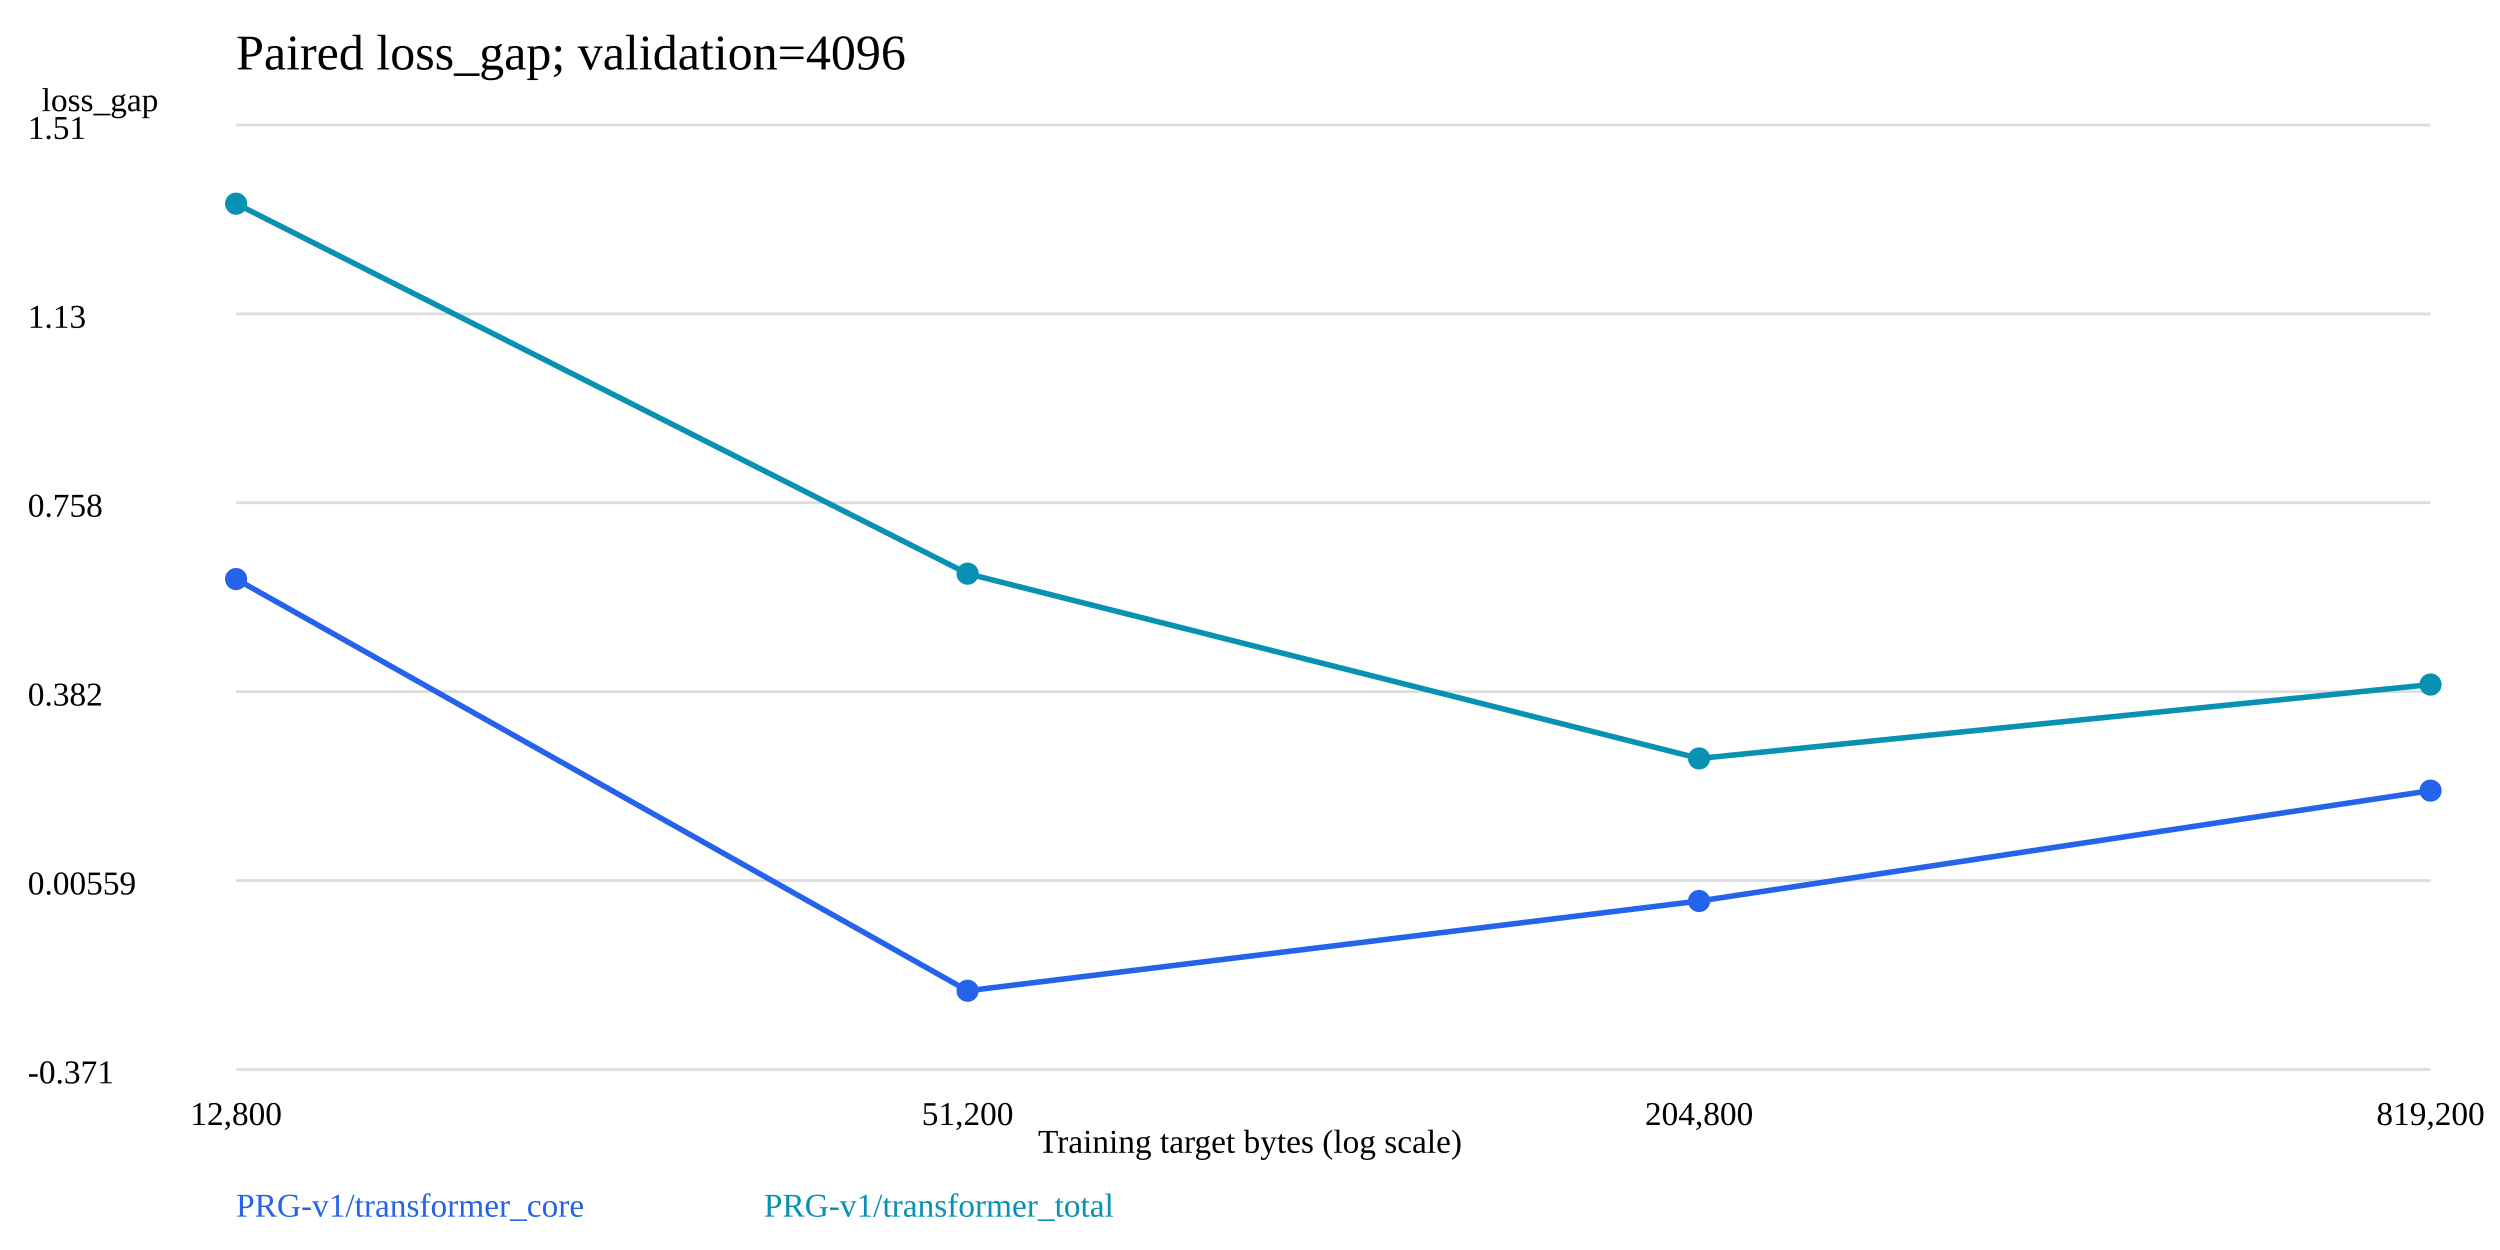
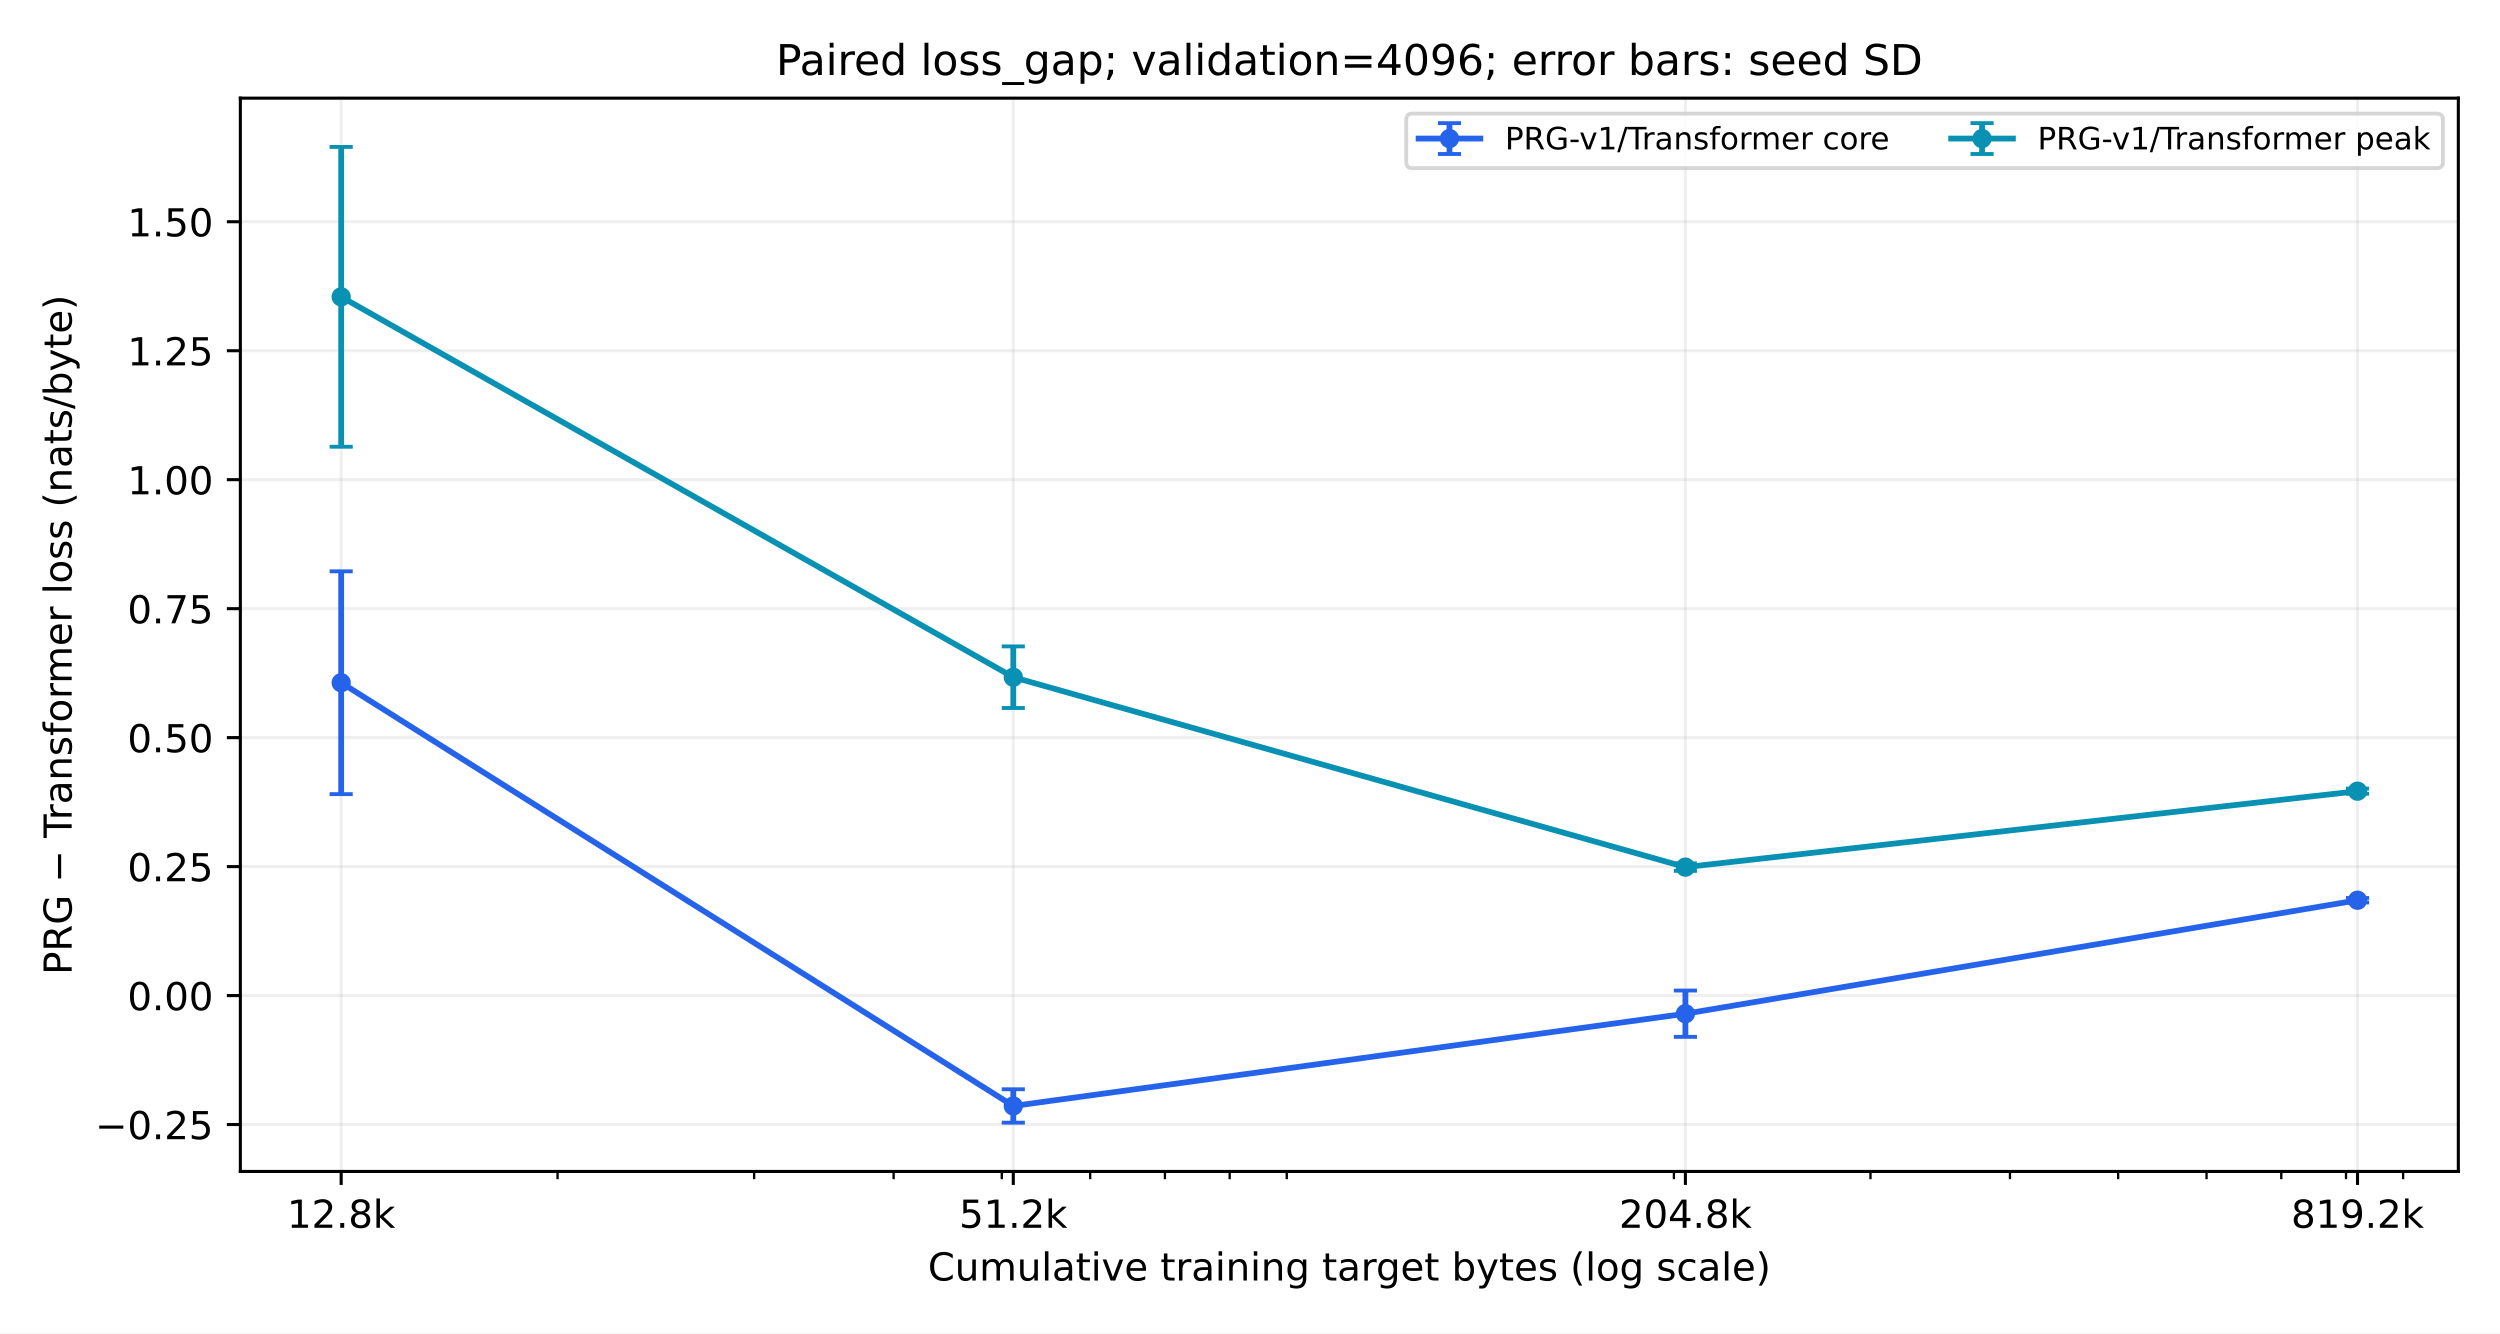
- <svg xmlns="http://www.w3.org/2000/svg" width="900" height="450" viewBox="0 0 900 450">
-   <rect width="100%" height="100%" fill="white" />
-   <text x="85" y="25" font-size="18">Paired loss_gap; validation=4096</text>
-   <line x1="85" x2="875" y1="385.0" y2="385.0" stroke="#ddd" />
-   <text x="10" y="390.0" font-size="12">-0.371</text>
-   <line x1="85" x2="875" y1="317.0" y2="317.0" stroke="#ddd" />
-   <text x="10" y="322.0" font-size="12">0.00559</text>
-   <line x1="85" x2="875" y1="249.0" y2="249.0" stroke="#ddd" />
-   <text x="10" y="254.0" font-size="12">0.382</text>
-   <line x1="85" x2="875" y1="181.0" y2="181.0" stroke="#ddd" />
-   <text x="10" y="186.0" font-size="12">0.758</text>
-   <line x1="85" x2="875" y1="113.0" y2="113.0" stroke="#ddd" />
-   <text x="10" y="118.0" font-size="12">1.13</text>
-   <line x1="85" x2="875" y1="45.0" y2="45.0" stroke="#ddd" />
-   <text x="10" y="50.0" font-size="12">1.51</text>
-   <text x="85.0" y="405" text-anchor="middle" font-size="12">12,800</text>
-   <text x="348.333" y="405" text-anchor="middle" font-size="12">51,200</text>
-   <text x="611.667" y="405" text-anchor="middle" font-size="12">204,800</text>
-   <text x="875.0" y="405" text-anchor="middle" font-size="12">819,200</text>
-   <polyline points="85.00,208.46 348.33,356.67 611.67,324.36 875.00,284.62" fill="none" stroke="#2563eb" stroke-width="2" />
-   <circle cx="85.0" cy="208.461" r="4" fill="#2563eb" />
-   <circle cx="348.333" cy="356.667" r="4" fill="#2563eb" />
-   <circle cx="611.667" cy="324.36" r="4" fill="#2563eb" />
-   <circle cx="875.0" cy="284.625" r="4" fill="#2563eb" />
-   <text x="85" y="438" fill="#2563eb" font-size="12">PRG-v1/transformer_core</text>
-   <polyline points="85.00,73.33 348.33,206.53 611.67,273.04 875.00,246.44" fill="none" stroke="#0891b2" stroke-width="2" />
-   <circle cx="85.0" cy="73.333" r="4" fill="#0891b2" />
-   <circle cx="348.333" cy="206.526" r="4" fill="#0891b2" />
-   <circle cx="611.667" cy="273.038" r="4" fill="#0891b2" />
-   <circle cx="875.0" cy="246.436" r="4" fill="#0891b2" />
-   <text x="275" y="438" fill="#0891b2" font-size="12">PRG-v1/transformer_total</text>
-   <text x="450" y="415" text-anchor="middle" font-size="12">Training target bytes (log scale)</text>
-   <text x="15" y="40" font-size="12">loss_gap</text>
+ <svg xmlns="http://www.w3.org/2000/svg" xmlns:xlink="http://www.w3.org/1999/xlink" width="648pt" height="345.6pt" viewBox="0 0 648 345.6" version="1.1">
+   <defs>
+     <style type="text/css">*{stroke-linejoin: round; stroke-linecap: butt}</style>
+   </defs>
+   <g id="figure_1">
+     <g id="patch_1">
+       <path d="M 0 345.6 L 648 345.6 L 648 0 L 0 0 z " style="fill: #ffffff" />
+     </g>
+     <g id="axes_1">
+       <g id="patch_2">
+         <path d="M 62.3 303.64 L 637.2 303.64 L 637.2 25.44 L 62.3 25.44 z " style="fill: #ffffff" />
+       </g>
+       <g id="matplotlib.axis_1">
+         <g id="xtick_1">
+           <g id="line2d_1">
+             <path d="M 88.432 303.64 L 88.432 25.44 " clip-path="url(#pd8d106bb37)" style="fill: none; stroke: #b0b0b0; stroke-opacity: 0.2; stroke-width: 0.8; stroke-linecap: square" />
+           </g>
+           <g id="line2d_2">
+             <defs>
+               <path id="m1986280dcb" d="M 0 0 L 0 3.5 " style="stroke: #000000; stroke-width: 0.8" />
+             </defs>
+             <g>
+               <use xlink:href="#m1986280dcb" x="88.432" y="303.64" style="stroke: #000000; stroke-width: 0.8" />
+             </g>
+           </g>
+           <g id="text_1">
+             <text style="font-size: 10px; font-family: 'DejaVu Sans', 'Bitstream Vera Sans', 'Computer Modern Sans Serif', 'Lucida Grande', 'Verdana', 'Geneva', 'Lucid', 'Arial', 'Helvetica', 'Avant Garde', sans-serif; text-anchor: middle" x="88.432" y="318.238" transform="rotate(-0 88.43182 318.2384)">12.8k</text>
+           </g>
+         </g>
+         <g id="xtick_2">
+           <g id="line2d_3">
+             <path d="M 262.644 303.64 L 262.644 25.44 " clip-path="url(#pd8d106bb37)" style="fill: none; stroke: #b0b0b0; stroke-opacity: 0.2; stroke-width: 0.8; stroke-linecap: square" />
+           </g>
+           <g id="line2d_4">
+             <g>
+               <use xlink:href="#m1986280dcb" x="262.644" y="303.64" style="stroke: #000000; stroke-width: 0.8" />
+             </g>
+           </g>
+           <g id="text_2">
+             <text style="font-size: 10px; font-family: 'DejaVu Sans', 'Bitstream Vera Sans', 'Computer Modern Sans Serif', 'Lucida Grande', 'Verdana', 'Geneva', 'Lucid', 'Arial', 'Helvetica', 'Avant Garde', sans-serif; text-anchor: middle" x="262.644" y="318.238" transform="rotate(-0 262.6439 318.2384)">51.2k</text>
+           </g>
+         </g>
+         <g id="xtick_3">
+           <g id="line2d_5">
+             <path d="M 436.856 303.64 L 436.856 25.44 " clip-path="url(#pd8d106bb37)" style="fill: none; stroke: #b0b0b0; stroke-opacity: 0.2; stroke-width: 0.8; stroke-linecap: square" />
+           </g>
+           <g id="line2d_6">
+             <g>
+               <use xlink:href="#m1986280dcb" x="436.856" y="303.64" style="stroke: #000000; stroke-width: 0.8" />
+             </g>
+           </g>
+           <g id="text_3">
+             <text style="font-size: 10px; font-family: 'DejaVu Sans', 'Bitstream Vera Sans', 'Computer Modern Sans Serif', 'Lucida Grande', 'Verdana', 'Geneva', 'Lucid', 'Arial', 'Helvetica', 'Avant Garde', sans-serif; text-anchor: middle" x="436.856" y="318.238" transform="rotate(-0 436.8561 318.2384)">204.8k</text>
+           </g>
+         </g>
+         <g id="xtick_4">
+           <g id="line2d_7">
+             <path d="M 611.068 303.64 L 611.068 25.44 " clip-path="url(#pd8d106bb37)" style="fill: none; stroke: #b0b0b0; stroke-opacity: 0.2; stroke-width: 0.8; stroke-linecap: square" />
+           </g>
+           <g id="line2d_8">
+             <g>
+               <use xlink:href="#m1986280dcb" x="611.068" y="303.64" style="stroke: #000000; stroke-width: 0.8" />
+             </g>
+           </g>
+           <g id="text_4">
+             <text style="font-size: 10px; font-family: 'DejaVu Sans', 'Bitstream Vera Sans', 'Computer Modern Sans Serif', 'Lucida Grande', 'Verdana', 'Geneva', 'Lucid', 'Arial', 'Helvetica', 'Avant Garde', sans-serif; text-anchor: middle" x="611.068" y="318.238" transform="rotate(-0 611.0682 318.2384)">819.2k</text>
+           </g>
+         </g>
+         <g id="xtick_5">
+           <g id="line2d_9">
+             <defs>
+               <path id="m4b7d5a0a49" d="M 0 0 L 0 2 " style="stroke: #000000; stroke-width: 0.6" />
+             </defs>
+             <g>
+               <use xlink:href="#m4b7d5a0a49" x="144.516" y="303.64" style="stroke: #000000; stroke-width: 0.6" />
+             </g>
+           </g>
+         </g>
+         <g id="xtick_6">
+           <g id="line2d_10">
+             <g>
+               <use xlink:href="#m4b7d5a0a49" x="195.469" y="303.64" style="stroke: #000000; stroke-width: 0.6" />
+             </g>
+           </g>
+         </g>
+         <g id="xtick_7">
+           <g id="line2d_11">
+             <g>
+               <use xlink:href="#m4b7d5a0a49" x="231.622" y="303.64" style="stroke: #000000; stroke-width: 0.6" />
+             </g>
+           </g>
+         </g>
+         <g id="xtick_8">
+           <g id="line2d_12">
+             <g>
+               <use xlink:href="#m4b7d5a0a49" x="259.664" y="303.64" style="stroke: #000000; stroke-width: 0.6" />
+             </g>
+           </g>
+         </g>
+         <g id="xtick_9">
+           <g id="line2d_13">
+             <g>
+               <use xlink:href="#m4b7d5a0a49" x="282.575" y="303.64" style="stroke: #000000; stroke-width: 0.6" />
+             </g>
+           </g>
+         </g>
+         <g id="xtick_10">
+           <g id="line2d_14">
+             <g>
+               <use xlink:href="#m4b7d5a0a49" x="301.947" y="303.64" style="stroke: #000000; stroke-width: 0.6" />
+             </g>
+           </g>
+         </g>
+         <g id="xtick_11">
+           <g id="line2d_15">
+             <g>
+               <use xlink:href="#m4b7d5a0a49" x="318.728" y="303.64" style="stroke: #000000; stroke-width: 0.6" />
+             </g>
+           </g>
+         </g>
+         <g id="xtick_12">
+           <g id="line2d_16">
+             <g>
+               <use xlink:href="#m4b7d5a0a49" x="333.529" y="303.64" style="stroke: #000000; stroke-width: 0.6" />
+             </g>
+           </g>
+         </g>
+         <g id="xtick_13">
+           <g id="line2d_17">
+             <g>
+               <use xlink:href="#m4b7d5a0a49" x="433.876" y="303.64" style="stroke: #000000; stroke-width: 0.6" />
+             </g>
+           </g>
+         </g>
+         <g id="xtick_14">
+           <g id="line2d_18">
+             <g>
+               <use xlink:href="#m4b7d5a0a49" x="484.829" y="303.64" style="stroke: #000000; stroke-width: 0.6" />
+             </g>
+           </g>
+         </g>
+         <g id="xtick_15">
+           <g id="line2d_19">
+             <g>
+               <use xlink:href="#m4b7d5a0a49" x="520.982" y="303.64" style="stroke: #000000; stroke-width: 0.6" />
+             </g>
+           </g>
+         </g>
+         <g id="xtick_16">
+           <g id="line2d_20">
+             <g>
+               <use xlink:href="#m4b7d5a0a49" x="549.024" y="303.64" style="stroke: #000000; stroke-width: 0.6" />
+             </g>
+           </g>
+         </g>
+         <g id="xtick_17">
+           <g id="line2d_21">
+             <g>
+               <use xlink:href="#m4b7d5a0a49" x="571.936" y="303.64" style="stroke: #000000; stroke-width: 0.6" />
+             </g>
+           </g>
+         </g>
+         <g id="xtick_18">
+           <g id="line2d_22">
+             <g>
+               <use xlink:href="#m4b7d5a0a49" x="591.307" y="303.64" style="stroke: #000000; stroke-width: 0.6" />
+             </g>
+           </g>
+         </g>
+         <g id="xtick_19">
+           <g id="line2d_23">
+             <g>
+               <use xlink:href="#m4b7d5a0a49" x="608.088" y="303.64" style="stroke: #000000; stroke-width: 0.6" />
+             </g>
+           </g>
+         </g>
+         <g id="xtick_20">
+           <g id="line2d_24">
+             <g>
+               <use xlink:href="#m4b7d5a0a49" x="622.889" y="303.64" style="stroke: #000000; stroke-width: 0.6" />
+             </g>
+           </g>
+         </g>
+         <g id="text_5">
+           <text style="font-size: 10px; font-family: 'DejaVu Sans', 'Bitstream Vera Sans', 'Computer Modern Sans Serif', 'Lucida Grande', 'Verdana', 'Geneva', 'Lucid', 'Arial', 'Helvetica', 'Avant Garde', sans-serif; text-anchor: middle" x="349.75" y="331.917" transform="rotate(-0 349.75 331.9166)">Cumulative training target bytes (log scale)</text>
+         </g>
+       </g>
+       <g id="matplotlib.axis_2">
+         <g id="ytick_1">
+           <g id="line2d_25">
+             <path d="M 62.3 291.48 L 637.2 291.48 " clip-path="url(#pd8d106bb37)" style="fill: none; stroke: #b0b0b0; stroke-opacity: 0.2; stroke-width: 0.8; stroke-linecap: square" />
+           </g>
+           <g id="line2d_26">
+             <defs>
+               <path id="mdb5ca805af" d="M 0 0 L -3.5 0 " style="stroke: #000000; stroke-width: 0.8" />
+             </defs>
+             <g>
+               <use xlink:href="#mdb5ca805af" x="62.3" y="291.48" style="stroke: #000000; stroke-width: 0.8" />
+             </g>
+           </g>
+           <g id="text_6">
+             <text style="font-size: 10px; font-family: 'DejaVu Sans', 'Bitstream Vera Sans', 'Computer Modern Sans Serif', 'Lucida Grande', 'Verdana', 'Geneva', 'Lucid', 'Arial', 'Helvetica', 'Avant Garde', sans-serif; text-anchor: end" x="55.3" y="295.279" transform="rotate(-0 55.3 295.2794)">−0.25</text>
+           </g>
+         </g>
+         <g id="ytick_2">
+           <g id="line2d_27">
+             <path d="M 62.3 258.051 L 637.2 258.051 " clip-path="url(#pd8d106bb37)" style="fill: none; stroke: #b0b0b0; stroke-opacity: 0.2; stroke-width: 0.8; stroke-linecap: square" />
+           </g>
+           <g id="line2d_28">
+             <g>
+               <use xlink:href="#mdb5ca805af" x="62.3" y="258.051" style="stroke: #000000; stroke-width: 0.8" />
+             </g>
+           </g>
+           <g id="text_7">
+             <text style="font-size: 10px; font-family: 'DejaVu Sans', 'Bitstream Vera Sans', 'Computer Modern Sans Serif', 'Lucida Grande', 'Verdana', 'Geneva', 'Lucid', 'Arial', 'Helvetica', 'Avant Garde', sans-serif; text-anchor: end" x="55.3" y="261.85" transform="rotate(-0 55.3 261.8503)">0.00</text>
+           </g>
+         </g>
+         <g id="ytick_3">
+           <g id="line2d_29">
+             <path d="M 62.3 224.622 L 637.2 224.622 " clip-path="url(#pd8d106bb37)" style="fill: none; stroke: #b0b0b0; stroke-opacity: 0.2; stroke-width: 0.8; stroke-linecap: square" />
+           </g>
+           <g id="line2d_30">
+             <g>
+               <use xlink:href="#mdb5ca805af" x="62.3" y="224.622" style="stroke: #000000; stroke-width: 0.8" />
+             </g>
+           </g>
+           <g id="text_8">
+             <text style="font-size: 10px; font-family: 'DejaVu Sans', 'Bitstream Vera Sans', 'Computer Modern Sans Serif', 'Lucida Grande', 'Verdana', 'Geneva', 'Lucid', 'Arial', 'Helvetica', 'Avant Garde', sans-serif; text-anchor: end" x="55.3" y="228.421" transform="rotate(-0 55.3 228.4212)">0.25</text>
+           </g>
+         </g>
+         <g id="ytick_4">
+           <g id="line2d_31">
+             <path d="M 62.3 191.193 L 637.2 191.193 " clip-path="url(#pd8d106bb37)" style="fill: none; stroke: #b0b0b0; stroke-opacity: 0.2; stroke-width: 0.8; stroke-linecap: square" />
+           </g>
+           <g id="line2d_32">
+             <g>
+               <use xlink:href="#mdb5ca805af" x="62.3" y="191.193" style="stroke: #000000; stroke-width: 0.8" />
+             </g>
+           </g>
+           <g id="text_9">
+             <text style="font-size: 10px; font-family: 'DejaVu Sans', 'Bitstream Vera Sans', 'Computer Modern Sans Serif', 'Lucida Grande', 'Verdana', 'Geneva', 'Lucid', 'Arial', 'Helvetica', 'Avant Garde', sans-serif; text-anchor: end" x="55.3" y="194.992" transform="rotate(-0 55.3 194.9921)">0.50</text>
+           </g>
+         </g>
+         <g id="ytick_5">
+           <g id="line2d_33">
+             <path d="M 62.3 157.764 L 637.2 157.764 " clip-path="url(#pd8d106bb37)" style="fill: none; stroke: #b0b0b0; stroke-opacity: 0.2; stroke-width: 0.8; stroke-linecap: square" />
+           </g>
+           <g id="line2d_34">
+             <g>
+               <use xlink:href="#mdb5ca805af" x="62.3" y="157.764" style="stroke: #000000; stroke-width: 0.8" />
+             </g>
+           </g>
+           <g id="text_10">
+             <text style="font-size: 10px; font-family: 'DejaVu Sans', 'Bitstream Vera Sans', 'Computer Modern Sans Serif', 'Lucida Grande', 'Verdana', 'Geneva', 'Lucid', 'Arial', 'Helvetica', 'Avant Garde', sans-serif; text-anchor: end" x="55.3" y="161.563" transform="rotate(-0 55.3 161.563)">0.75</text>
+           </g>
+         </g>
+         <g id="ytick_6">
+           <g id="line2d_35">
+             <path d="M 62.3 124.335 L 637.2 124.335 " clip-path="url(#pd8d106bb37)" style="fill: none; stroke: #b0b0b0; stroke-opacity: 0.2; stroke-width: 0.8; stroke-linecap: square" />
+           </g>
+           <g id="line2d_36">
+             <g>
+               <use xlink:href="#mdb5ca805af" x="62.3" y="124.335" style="stroke: #000000; stroke-width: 0.8" />
+             </g>
+           </g>
+           <g id="text_11">
+             <text style="font-size: 10px; font-family: 'DejaVu Sans', 'Bitstream Vera Sans', 'Computer Modern Sans Serif', 'Lucida Grande', 'Verdana', 'Geneva', 'Lucid', 'Arial', 'Helvetica', 'Avant Garde', sans-serif; text-anchor: end" x="55.3" y="128.134" transform="rotate(-0 55.3 128.1339)">1.00</text>
+           </g>
+         </g>
+         <g id="ytick_7">
+           <g id="line2d_37">
+             <path d="M 62.3 90.906 L 637.2 90.906 " clip-path="url(#pd8d106bb37)" style="fill: none; stroke: #b0b0b0; stroke-opacity: 0.2; stroke-width: 0.8; stroke-linecap: square" />
+           </g>
+           <g id="line2d_38">
+             <g>
+               <use xlink:href="#mdb5ca805af" x="62.3" y="90.906" style="stroke: #000000; stroke-width: 0.8" />
+             </g>
+           </g>
+           <g id="text_12">
+             <text style="font-size: 10px; font-family: 'DejaVu Sans', 'Bitstream Vera Sans', 'Computer Modern Sans Serif', 'Lucida Grande', 'Verdana', 'Geneva', 'Lucid', 'Arial', 'Helvetica', 'Avant Garde', sans-serif; text-anchor: end" x="55.3" y="94.705" transform="rotate(-0 55.3 94.70485)">1.25</text>
+           </g>
+         </g>
+         <g id="ytick_8">
+           <g id="line2d_39">
+             <path d="M 62.3 57.477 L 637.2 57.477 " clip-path="url(#pd8d106bb37)" style="fill: none; stroke: #b0b0b0; stroke-opacity: 0.2; stroke-width: 0.8; stroke-linecap: square" />
+           </g>
+           <g id="line2d_40">
+             <g>
+               <use xlink:href="#mdb5ca805af" x="62.3" y="57.477" style="stroke: #000000; stroke-width: 0.8" />
+             </g>
+           </g>
+           <g id="text_13">
+             <text style="font-size: 10px; font-family: 'DejaVu Sans', 'Bitstream Vera Sans', 'Computer Modern Sans Serif', 'Lucida Grande', 'Verdana', 'Geneva', 'Lucid', 'Arial', 'Helvetica', 'Avant Garde', sans-serif; text-anchor: end" x="55.3" y="61.276" transform="rotate(-0 55.3 61.27575)">1.50</text>
+           </g>
+         </g>
+         <g id="text_14">
+           <text style="font-size: 10px; font-family: 'DejaVu Sans', 'Bitstream Vera Sans', 'Computer Modern Sans Serif', 'Lucida Grande', 'Verdana', 'Geneva', 'Lucid', 'Arial', 'Helvetica', 'Avant Garde', sans-serif; text-anchor: middle" x="18.575" y="164.54" transform="rotate(-90 18.575 164.54)">PRG − Transformer loss (nats/byte)</text>
+         </g>
+       </g>
+       <g id="LineCollection_1">
+         <path d="M 88.432 205.835 L 88.432 148.09 " clip-path="url(#pd8d106bb37)" style="fill: none; stroke: #2563eb; stroke-width: 1.5" />
+         <path d="M 262.644 290.995 L 262.644 282.337 " clip-path="url(#pd8d106bb37)" style="fill: none; stroke: #2563eb; stroke-width: 1.5" />
+         <path d="M 436.856 268.761 L 436.856 256.744 " clip-path="url(#pd8d106bb37)" style="fill: none; stroke: #2563eb; stroke-width: 1.5" />
+         <path d="M 611.068 233.926 L 611.068 232.753 " clip-path="url(#pd8d106bb37)" style="fill: none; stroke: #2563eb; stroke-width: 1.5" />
+       </g>
+       <g id="line2d_41">
+         <defs>
+           <path id="m1d0e846e0e" d="M 3 0 L -3 -0 " style="stroke: #2563eb" />
+         </defs>
+         <g clip-path="url(#pd8d106bb37)">
+           <use xlink:href="#m1d0e846e0e" x="88.432" y="205.835" style="fill: #2563eb; stroke: #2563eb" />
+           <use xlink:href="#m1d0e846e0e" x="262.644" y="290.995" style="fill: #2563eb; stroke: #2563eb" />
+           <use xlink:href="#m1d0e846e0e" x="436.856" y="268.761" style="fill: #2563eb; stroke: #2563eb" />
+           <use xlink:href="#m1d0e846e0e" x="611.068" y="233.926" style="fill: #2563eb; stroke: #2563eb" />
+         </g>
+       </g>
+       <g id="line2d_42">
+         <g clip-path="url(#pd8d106bb37)">
+           <use xlink:href="#m1d0e846e0e" x="88.432" y="148.09" style="fill: #2563eb; stroke: #2563eb" />
+           <use xlink:href="#m1d0e846e0e" x="262.644" y="282.337" style="fill: #2563eb; stroke: #2563eb" />
+           <use xlink:href="#m1d0e846e0e" x="436.856" y="256.744" style="fill: #2563eb; stroke: #2563eb" />
+           <use xlink:href="#m1d0e846e0e" x="611.068" y="232.753" style="fill: #2563eb; stroke: #2563eb" />
+         </g>
+       </g>
+       <g id="LineCollection_2">
+         <path d="M 88.432 115.794 L 88.432 38.085 " clip-path="url(#pd8d106bb37)" style="fill: none; stroke: #0891b2; stroke-width: 1.5" />
+         <path d="M 262.644 183.511 L 262.644 167.55 " clip-path="url(#pd8d106bb37)" style="fill: none; stroke: #0891b2; stroke-width: 1.5" />
+         <path d="M 436.856 225.733 L 436.856 223.793 " clip-path="url(#pd8d106bb37)" style="fill: none; stroke: #0891b2; stroke-width: 1.5" />
+         <path d="M 611.068 205.745 L 611.068 204.398 " clip-path="url(#pd8d106bb37)" style="fill: none; stroke: #0891b2; stroke-width: 1.5" />
+       </g>
+       <g id="line2d_43">
+         <defs>
+           <path id="m05fc8b4bbe" d="M 3 0 L -3 -0 " style="stroke: #0891b2" />
+         </defs>
+         <g clip-path="url(#pd8d106bb37)">
+           <use xlink:href="#m05fc8b4bbe" x="88.432" y="115.794" style="fill: #0891b2; stroke: #0891b2" />
+           <use xlink:href="#m05fc8b4bbe" x="262.644" y="183.511" style="fill: #0891b2; stroke: #0891b2" />
+           <use xlink:href="#m05fc8b4bbe" x="436.856" y="225.733" style="fill: #0891b2; stroke: #0891b2" />
+           <use xlink:href="#m05fc8b4bbe" x="611.068" y="205.745" style="fill: #0891b2; stroke: #0891b2" />
+         </g>
+       </g>
+       <g id="line2d_44">
+         <g clip-path="url(#pd8d106bb37)">
+           <use xlink:href="#m05fc8b4bbe" x="88.432" y="38.085" style="fill: #0891b2; stroke: #0891b2" />
+           <use xlink:href="#m05fc8b4bbe" x="262.644" y="167.55" style="fill: #0891b2; stroke: #0891b2" />
+           <use xlink:href="#m05fc8b4bbe" x="436.856" y="223.793" style="fill: #0891b2; stroke: #0891b2" />
+           <use xlink:href="#m05fc8b4bbe" x="611.068" y="204.398" style="fill: #0891b2; stroke: #0891b2" />
+         </g>
+       </g>
+       <g id="line2d_45">
+         <path d="M 88.432 176.962 L 262.644 286.666 L 436.856 262.752 L 611.068 233.34 " clip-path="url(#pd8d106bb37)" style="fill: none; stroke: #2563eb; stroke-width: 1.5; stroke-linecap: square" />
+         <defs>
+           <path id="mba3e8f5385" d="M 0 2 C 0.53 2 1.039 1.789 1.414 1.414 C 1.789 1.039 2 0.53 2 0 C 2 -0.53 1.789 -1.039 1.414 -1.414 C 1.039 -1.789 0.53 -2 0 -2 C -0.53 -2 -1.039 -1.789 -1.414 -1.414 C -1.789 -1.039 -2 -0.53 -2 0 C -2 0.53 -1.789 1.039 -1.414 1.414 C -1.039 1.789 -0.53 2 0 2 z " style="stroke: #2563eb" />
+         </defs>
+         <g clip-path="url(#pd8d106bb37)">
+           <use xlink:href="#mba3e8f5385" x="88.432" y="176.962" style="fill: #2563eb; stroke: #2563eb" />
+           <use xlink:href="#mba3e8f5385" x="262.644" y="286.666" style="fill: #2563eb; stroke: #2563eb" />
+           <use xlink:href="#mba3e8f5385" x="436.856" y="262.752" style="fill: #2563eb; stroke: #2563eb" />
+           <use xlink:href="#mba3e8f5385" x="611.068" y="233.34" style="fill: #2563eb; stroke: #2563eb" />
+         </g>
+       </g>
+       <g id="line2d_46">
+         <path d="M 88.432 76.94 L 262.644 175.53 L 436.856 224.763 L 611.068 205.072 " clip-path="url(#pd8d106bb37)" style="fill: none; stroke: #0891b2; stroke-width: 1.5; stroke-linecap: square" />
+         <defs>
+           <path id="m99acc8d7de" d="M 0 2 C 0.53 2 1.039 1.789 1.414 1.414 C 1.789 1.039 2 0.53 2 0 C 2 -0.53 1.789 -1.039 1.414 -1.414 C 1.039 -1.789 0.53 -2 0 -2 C -0.53 -2 -1.039 -1.789 -1.414 -1.414 C -1.789 -1.039 -2 -0.53 -2 0 C -2 0.53 -1.789 1.039 -1.414 1.414 C -1.039 1.789 -0.53 2 0 2 z " style="stroke: #0891b2" />
+         </defs>
+         <g clip-path="url(#pd8d106bb37)">
+           <use xlink:href="#m99acc8d7de" x="88.432" y="76.94" style="fill: #0891b2; stroke: #0891b2" />
+           <use xlink:href="#m99acc8d7de" x="262.644" y="175.53" style="fill: #0891b2; stroke: #0891b2" />
+           <use xlink:href="#m99acc8d7de" x="436.856" y="224.763" style="fill: #0891b2; stroke: #0891b2" />
+           <use xlink:href="#m99acc8d7de" x="611.068" y="205.072" style="fill: #0891b2; stroke: #0891b2" />
+         </g>
+       </g>
+       <g id="patch_3">
+         <path d="M 62.3 303.64 L 62.3 25.44 " style="fill: none; stroke: #000000; stroke-width: 0.8; stroke-linejoin: miter; stroke-linecap: square" />
+       </g>
+       <g id="patch_4">
+         <path d="M 637.2 303.64 L 637.2 25.44 " style="fill: none; stroke: #000000; stroke-width: 0.8; stroke-linejoin: miter; stroke-linecap: square" />
+       </g>
+       <g id="patch_5">
+         <path d="M 62.3 303.64 L 637.2 303.64 " style="fill: none; stroke: #000000; stroke-width: 0.8; stroke-linejoin: miter; stroke-linecap: square" />
+       </g>
+       <g id="patch_6">
+         <path d="M 62.3 25.44 L 637.2 25.44 " style="fill: none; stroke: #000000; stroke-width: 0.8; stroke-linejoin: miter; stroke-linecap: square" />
+       </g>
+       <g id="text_15">
+         <text style="font-size: 11px; font-family: 'DejaVu Sans', 'Bitstream Vera Sans', 'Computer Modern Sans Serif', 'Lucida Grande', 'Verdana', 'Geneva', 'Lucid', 'Arial', 'Helvetica', 'Avant Garde', sans-serif; text-anchor: middle" x="349.75" y="19.44" transform="rotate(-0 349.75 19.44)">Paired loss_gap; validation=4096; error bars: seed SD</text>
+       </g>
+       <g id="legend_1">
+         <g id="patch_7">
+           <path d="M 366.101 43.583 L 631.6 43.583 Q 633.2 43.583 633.2 41.983 L 633.2 31.04 Q 633.2 29.44 631.6 29.44 L 366.101 29.44 Q 364.501 29.44 364.501 31.04 L 364.501 41.983 Q 364.501 43.583 366.101 43.583 z " style="fill: #ffffff; opacity: 0.8; stroke: #cccccc; stroke-linejoin: miter" />
+         </g>
+         <g id="LineCollection_3">
+           <path d="M 375.701 39.919 L 375.701 31.919 " style="fill: none; stroke: #2563eb; stroke-width: 1.5" />
+         </g>
+         <g id="line2d_47">
+           <g>
+             <use xlink:href="#m1d0e846e0e" x="375.701" y="39.919" style="fill: #2563eb; stroke: #2563eb" />
+           </g>
+         </g>
+         <g id="line2d_48">
+           <g>
+             <use xlink:href="#m1d0e846e0e" x="375.701" y="31.919" style="fill: #2563eb; stroke: #2563eb" />
+           </g>
+         </g>
+         <g id="line2d_49">
+           <path d="M 367.701 35.919 L 383.701 35.919 " style="fill: none; stroke: #2563eb; stroke-width: 1.5; stroke-linecap: square" />
+         </g>
+         <g id="line2d_50">
+           <g>
+             <use xlink:href="#mba3e8f5385" x="375.701" y="35.919" style="fill: #2563eb; stroke: #2563eb" />
+           </g>
+         </g>
+         <g id="text_16">
+           <text style="font-size: 8px; font-family: 'DejaVu Sans', 'Bitstream Vera Sans', 'Computer Modern Sans Serif', 'Lucida Grande', 'Verdana', 'Geneva', 'Lucid', 'Arial', 'Helvetica', 'Avant Garde', sans-serif; text-anchor: start" x="390.101" y="38.719" transform="rotate(-0 390.1012 38.71875)">PRG-v1/Transformer core</text>
+         </g>
+         <g id="LineCollection_4">
+           <path d="M 513.745 39.919 L 513.745 31.919 " style="fill: none; stroke: #0891b2; stroke-width: 1.5" />
+         </g>
+         <g id="line2d_51">
+           <g>
+             <use xlink:href="#m05fc8b4bbe" x="513.745" y="39.919" style="fill: #0891b2; stroke: #0891b2" />
+           </g>
+         </g>
+         <g id="line2d_52">
+           <g>
+             <use xlink:href="#m05fc8b4bbe" x="513.745" y="31.919" style="fill: #0891b2; stroke: #0891b2" />
+           </g>
+         </g>
+         <g id="line2d_53">
+           <path d="M 505.745 35.919 L 521.745 35.919 " style="fill: none; stroke: #0891b2; stroke-width: 1.5; stroke-linecap: square" />
+         </g>
+         <g id="line2d_54">
+           <g>
+             <use xlink:href="#m99acc8d7de" x="513.745" y="35.919" style="fill: #0891b2; stroke: #0891b2" />
+           </g>
+         </g>
+         <g id="text_17">
+           <text style="font-size: 8px; font-family: 'DejaVu Sans', 'Bitstream Vera Sans', 'Computer Modern Sans Serif', 'Lucida Grande', 'Verdana', 'Geneva', 'Lucid', 'Arial', 'Helvetica', 'Avant Garde', sans-serif; text-anchor: start" x="528.145" y="38.719" transform="rotate(-0 528.145 38.71875)">PRG-v1/Transformer peak</text>
+         </g>
+       </g>
+     </g>
+   </g>
+   <defs>
+     <clipPath id="pd8d106bb37">
+       <rect x="62.3" y="25.44" width="574.9" height="278.2" />
+     </clipPath>
+   </defs>
</svg>
